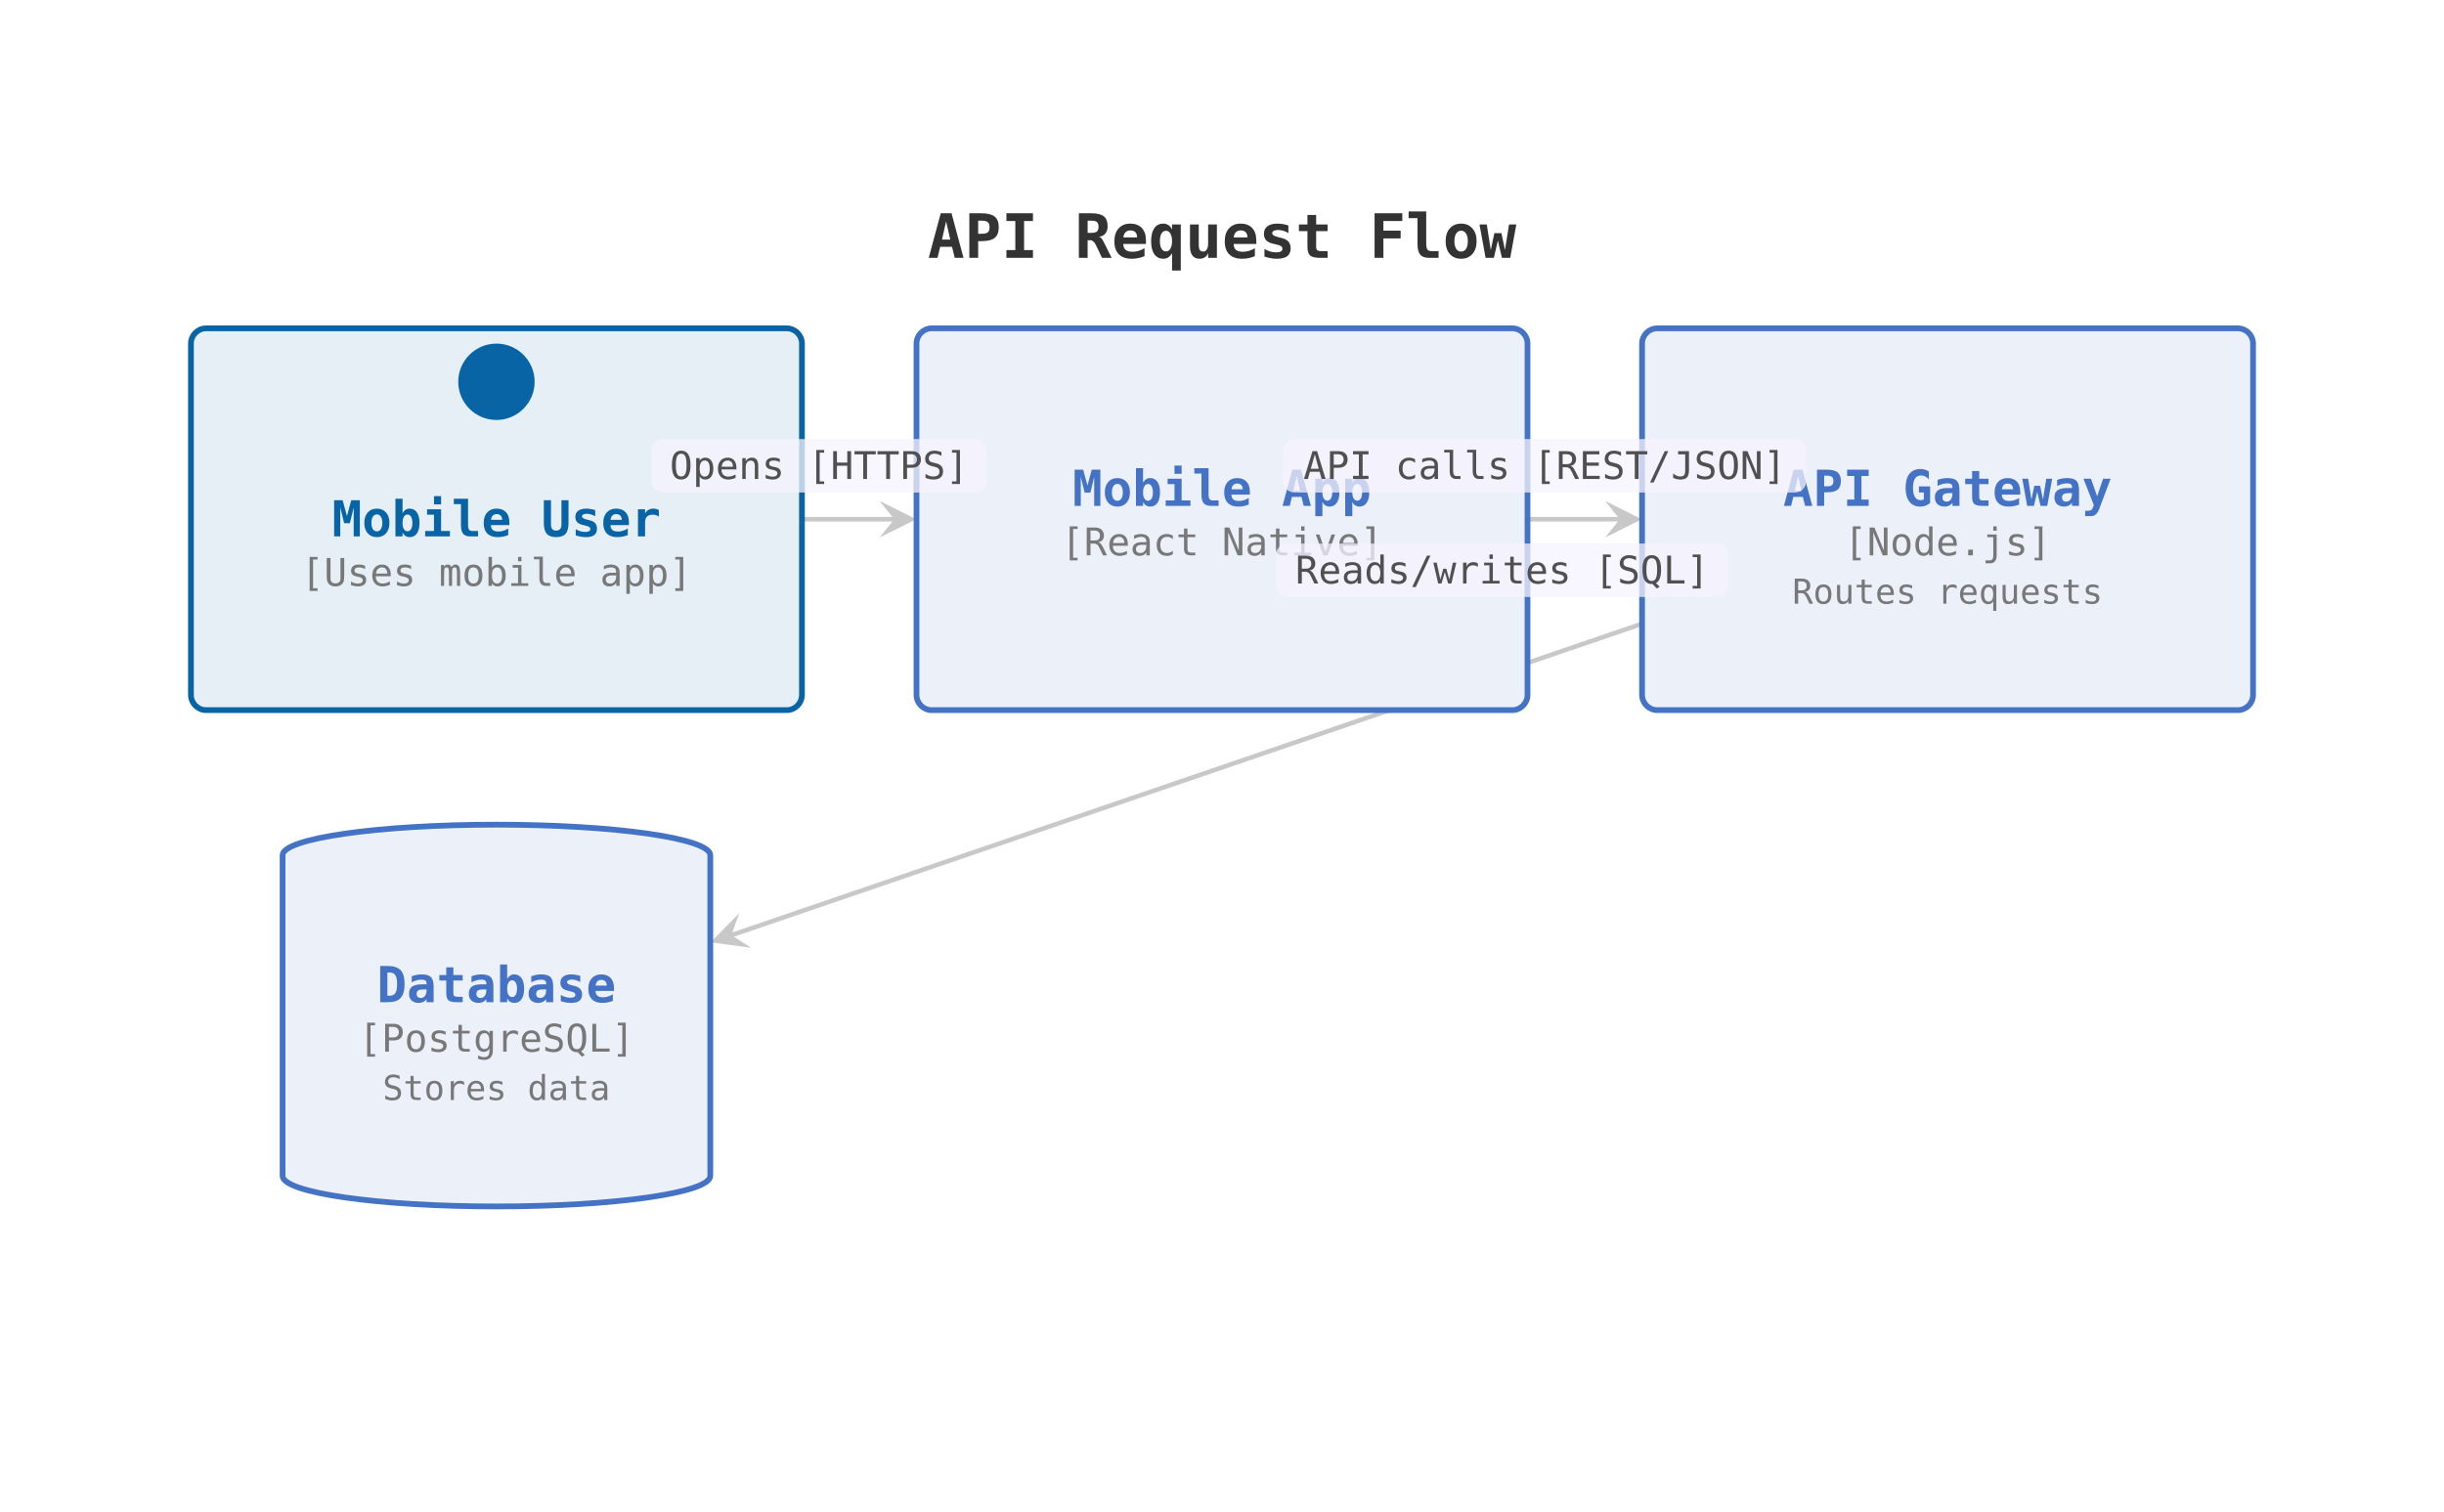
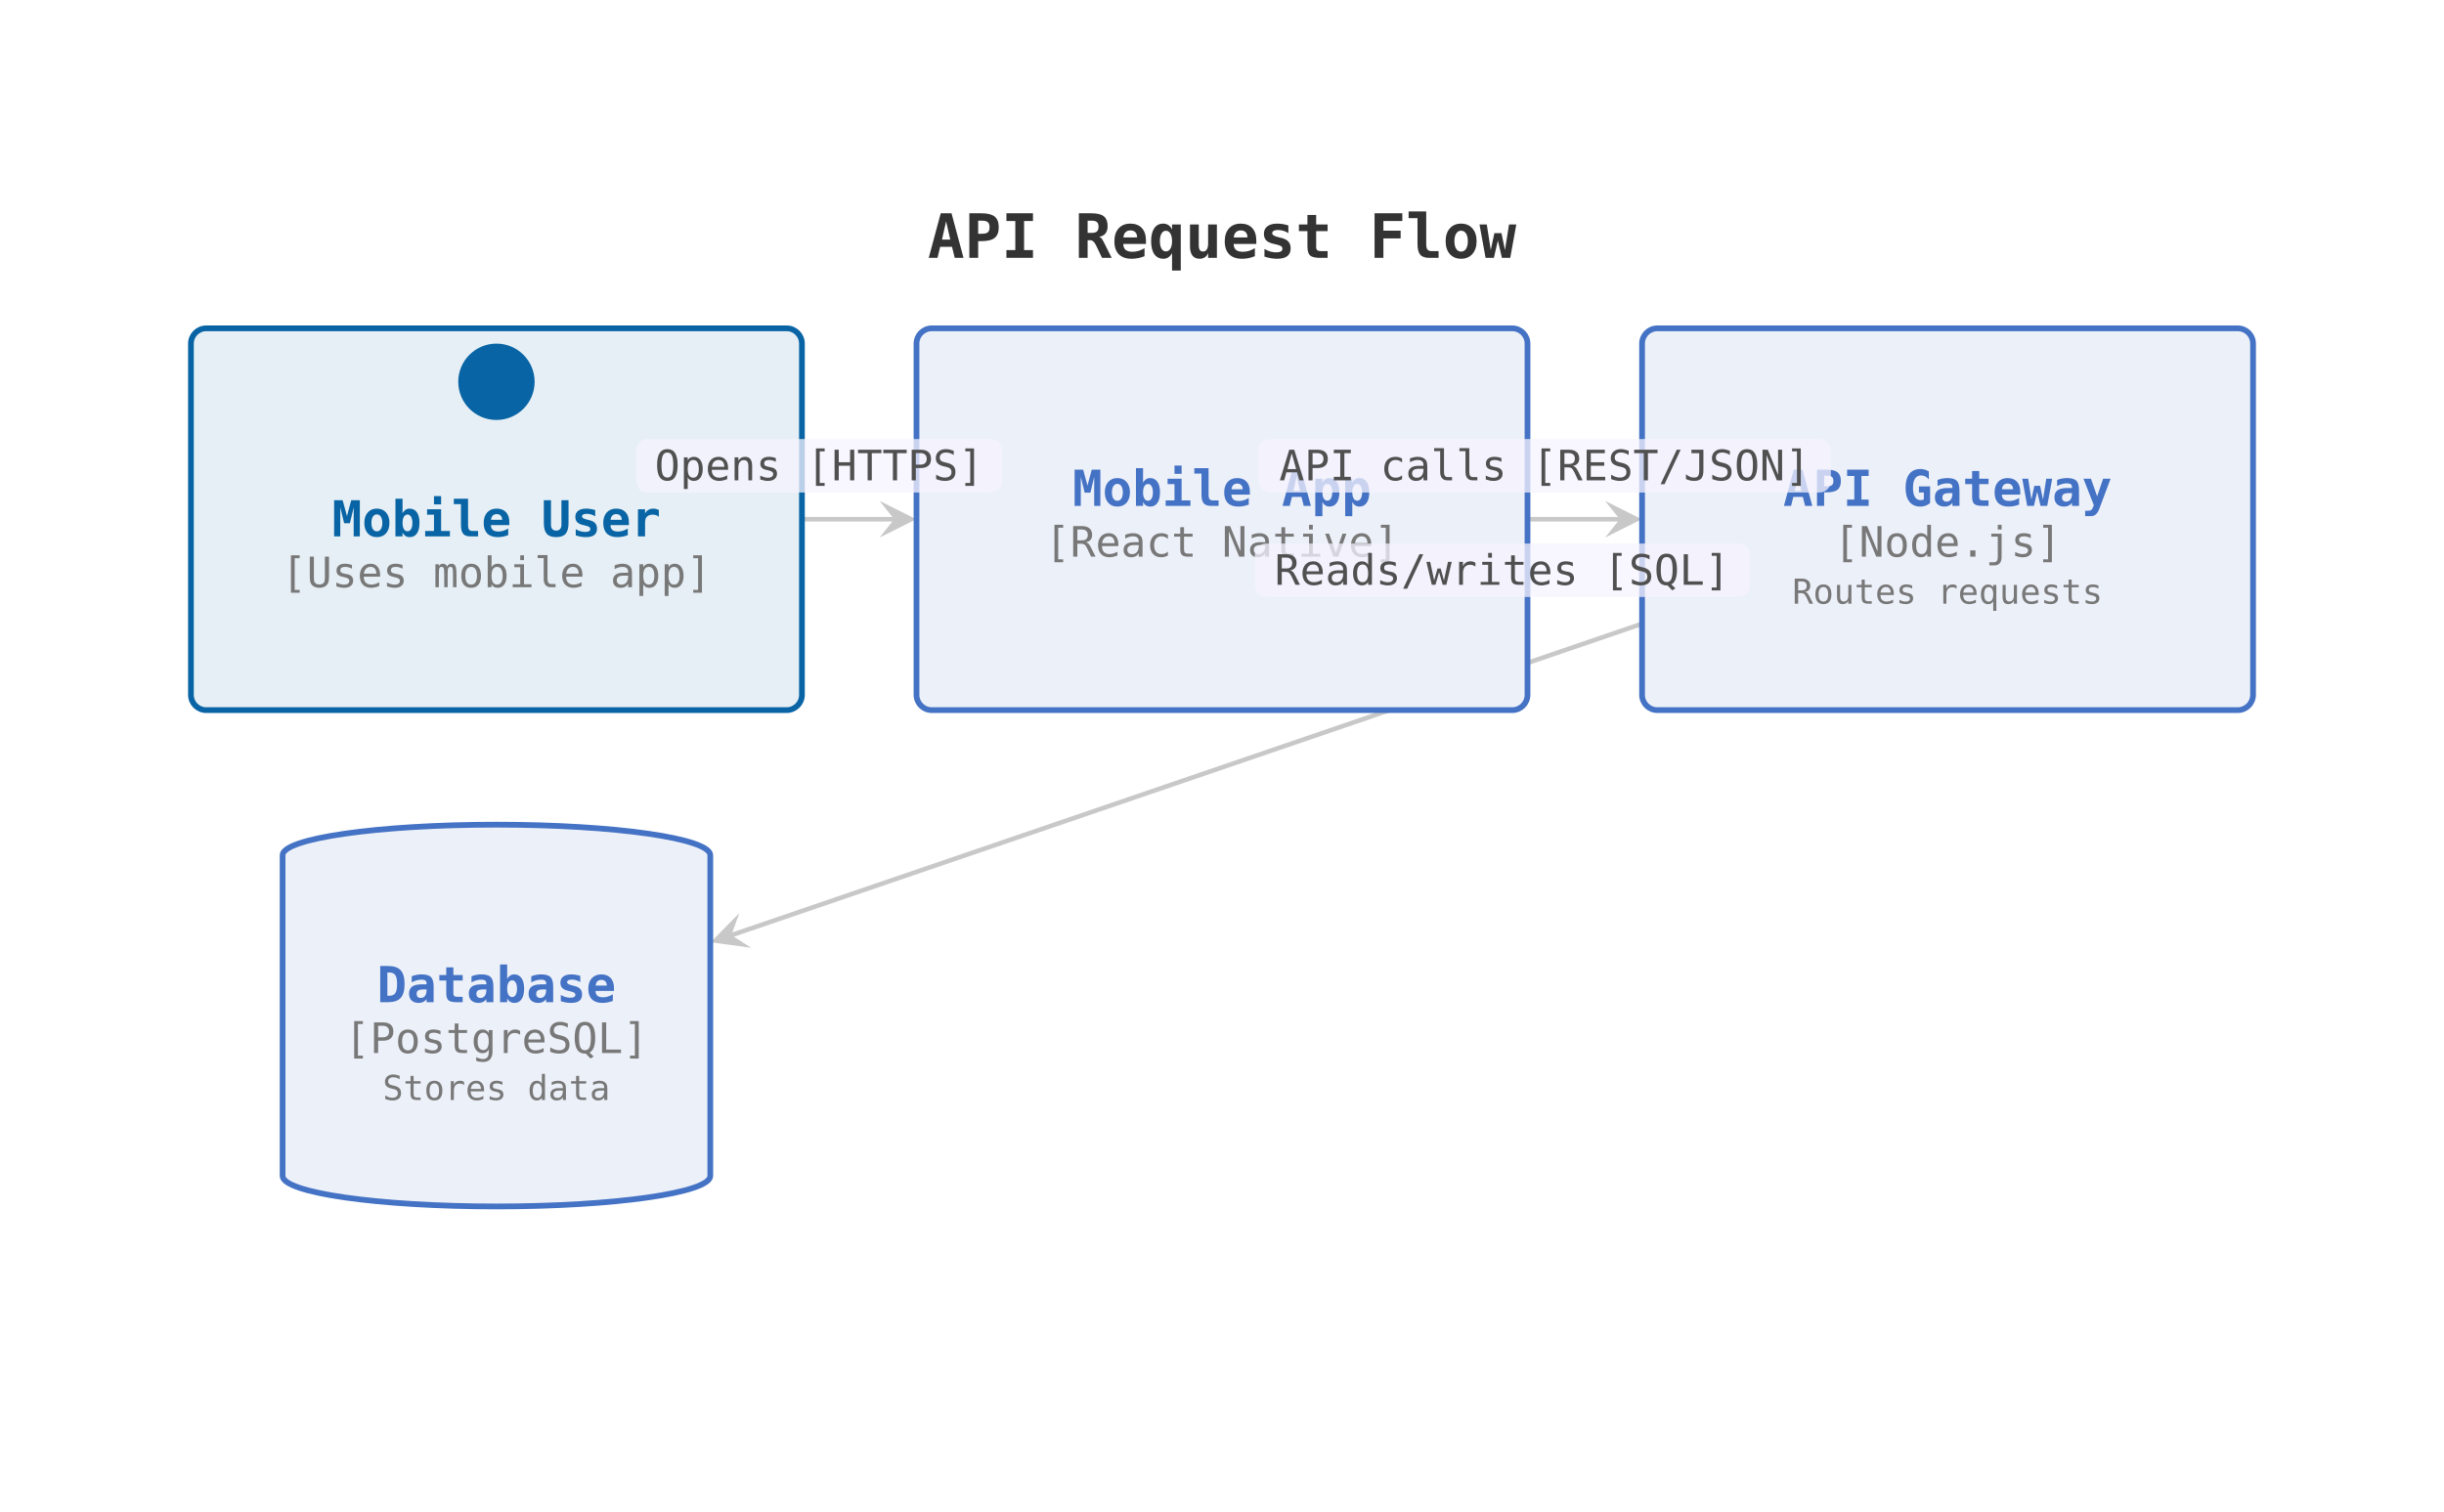
<svg xmlns="http://www.w3.org/2000/svg" viewBox="0 0 640 396" width="640" height="396">
  <defs>
    <marker id="arrow-point-c8c8c8" viewBox="0 0 10 10" refX="8" refY="5" markerWidth="8" markerHeight="8" orient="auto-start-reverse">
      <path d="M10 5 L0 10 L4 5 L0 0 Z" fill="#c8c8c8" />
    </marker>
  </defs>
  <g transform="translate(20, 20)">
    <text x="300" y="42" text-anchor="middle" dominant-baseline="central" font-size="16px" font-family="'Intel One Mono', 'SF Mono', 'Cascadia Code', 'JetBrains Mono', 'Fira Code', 'Consolas', 'Menlo', monospace" fill="#333333" font-weight="bold">API Request Flow</text>
    <path d="M190 116 L218 116" fill="none" stroke="#c8c8c8" stroke-width="1.2" marker-end="url(#arrow-point-c8c8c8)" />
    <path d="M380 116 L408 116" fill="none" stroke="#c8c8c8" stroke-width="1.2" marker-end="url(#arrow-point-c8c8c8)" />
    <path d="M410 143.37 L167.89 226.19" fill="none" stroke="#c8c8c8" stroke-width="1.2" marker-end="url(#arrow-point-c8c8c8)" />
    <rect x="30" y="66" width="160" height="100" rx="4" ry="4" fill="#e6eff5" stroke="#0864a4" stroke-width="1.5" />
    <circle cx="110" cy="80" r="10" fill="#0864a4" />
    <text x="110" y="116" text-anchor="middle" dominant-baseline="central" font-size="13px" font-family="'Intel One Mono', 'SF Mono', 'Cascadia Code', 'JetBrains Mono', 'Fira Code', 'Consolas', 'Menlo', monospace" fill="#0864a4" font-weight="bold">Mobile User</text>
-     <text x="110" y="130" text-anchor="middle" dominant-baseline="central" font-size="10px" font-family="'Intel One Mono', 'SF Mono', 'Cascadia Code', 'JetBrains Mono', 'Fira Code', 'Consolas', 'Menlo', monospace" fill="#787878">[Uses mobile app]</text>
+     <text x="110" y="130" text-anchor="middle" dominant-baseline="central" font-size="11px" font-family="'Intel One Mono', 'SF Mono', 'Cascadia Code', 'JetBrains Mono', 'Fira Code', 'Consolas', 'Menlo', monospace" fill="#787878">[Uses mobile app]</text>
    <rect x="220" y="66" width="160" height="100" rx="4" ry="4" fill="#ecf0f9" stroke="#4472c4" stroke-width="1.5" />
    <text x="300" y="108" text-anchor="middle" dominant-baseline="central" font-size="13px" font-family="'Intel One Mono', 'SF Mono', 'Cascadia Code', 'JetBrains Mono', 'Fira Code', 'Consolas', 'Menlo', monospace" fill="#4472c4" font-weight="bold">Mobile App</text>
-     <text x="300" y="122" text-anchor="middle" dominant-baseline="central" font-size="10px" font-family="'Intel One Mono', 'SF Mono', 'Cascadia Code', 'JetBrains Mono', 'Fira Code', 'Consolas', 'Menlo', monospace" fill="#787878">[React Native]</text>
+     <text x="300" y="122" text-anchor="middle" dominant-baseline="central" font-size="11px" font-family="'Intel One Mono', 'SF Mono', 'Cascadia Code', 'JetBrains Mono', 'Fira Code', 'Consolas', 'Menlo', monospace" fill="#787878">[React Native]</text>
    <rect x="410" y="66" width="160" height="100" rx="4" ry="4" fill="#ecf0f9" stroke="#4472c4" stroke-width="1.5" />
    <text x="490" y="108" text-anchor="middle" dominant-baseline="central" font-size="13px" font-family="'Intel One Mono', 'SF Mono', 'Cascadia Code', 'JetBrains Mono', 'Fira Code', 'Consolas', 'Menlo', monospace" fill="#4472c4" font-weight="bold">API Gateway</text>
-     <text x="490" y="122" text-anchor="middle" dominant-baseline="central" font-size="10px" font-family="'Intel One Mono', 'SF Mono', 'Cascadia Code', 'JetBrains Mono', 'Fira Code', 'Consolas', 'Menlo', monospace" fill="#787878">[Node.js]</text>
+     <text x="490" y="122" text-anchor="middle" dominant-baseline="central" font-size="11px" font-family="'Intel One Mono', 'SF Mono', 'Cascadia Code', 'JetBrains Mono', 'Fira Code', 'Consolas', 'Menlo', monospace" fill="#787878">[Node.js]</text>
    <text x="490" y="135" text-anchor="middle" dominant-baseline="central" font-size="9px" font-family="'Intel One Mono', 'SF Mono', 'Cascadia Code', 'JetBrains Mono', 'Fira Code', 'Consolas', 'Menlo', monospace" fill="#787878">Routes requests</text>
    <rect x="54" y="196" width="112" height="100" rx="56" ry="8" fill="#ecf0f9" stroke="#4472c4" stroke-width="1.5" />
    <text x="110" y="238" text-anchor="middle" dominant-baseline="central" font-size="13px" font-family="'Intel One Mono', 'SF Mono', 'Cascadia Code', 'JetBrains Mono', 'Fira Code', 'Consolas', 'Menlo', monospace" fill="#4472c4" font-weight="bold">Database</text>
-     <text x="110" y="252" text-anchor="middle" dominant-baseline="central" font-size="10px" font-family="'Intel One Mono', 'SF Mono', 'Cascadia Code', 'JetBrains Mono', 'Fira Code', 'Consolas', 'Menlo', monospace" fill="#787878">[PostgreSQL]</text>
+     <text x="110" y="252" text-anchor="middle" dominant-baseline="central" font-size="11px" font-family="'Intel One Mono', 'SF Mono', 'Cascadia Code', 'JetBrains Mono', 'Fira Code', 'Consolas', 'Menlo', monospace" fill="#787878">[PostgreSQL]</text>
    <text x="110" y="265" text-anchor="middle" dominant-baseline="central" font-size="9px" font-family="'Intel One Mono', 'SF Mono', 'Cascadia Code', 'JetBrains Mono', 'Fira Code', 'Consolas', 'Menlo', monospace" fill="#787878">Stores data</text>
-     <rect x="150.57" y="95" width="87.86" height="14" rx="3" ry="3" fill="#f5f3ffbf" />
-     <text x="194.5" y="102" text-anchor="middle" dominant-baseline="central" font-size="10px" font-family="'Intel One Mono', 'SF Mono', 'Cascadia Code', 'JetBrains Mono', 'Fira Code', 'Consolas', 'Menlo', monospace" fill="#505050">Opens [HTTPS]</text>
-     <rect x="316" y="95" width="137" height="14" rx="3" ry="3" fill="#f5f3ffbf" />
-     <text x="384.5" y="102" text-anchor="middle" dominant-baseline="central" font-size="10px" font-family="'Intel One Mono', 'SF Mono', 'Cascadia Code', 'JetBrains Mono', 'Fira Code', 'Consolas', 'Menlo', monospace" fill="#505050">API calls [REST/JSON]</text>
-     <rect x="314.11" y="122.37" width="118.57" height="14" rx="3" ry="3" fill="#f5f3ffbf" />
-     <text x="373.4" y="129.37" text-anchor="middle" dominant-baseline="central" font-size="10px" font-family="'Intel One Mono', 'SF Mono', 'Cascadia Code', 'JetBrains Mono', 'Fira Code', 'Consolas', 'Menlo', monospace" fill="#505050">Reads/writes [SQL]</text>
+     <rect x="146.58" y="95" width="95.84" height="14" rx="3" ry="3" fill="#f5f3ffbf" />
+     <text x="194.5" y="102" text-anchor="middle" dominant-baseline="central" font-size="11px" font-family="'Intel One Mono', 'SF Mono', 'Cascadia Code', 'JetBrains Mono', 'Fira Code', 'Consolas', 'Menlo', monospace" fill="#505050">Opens [HTTPS]</text>
+     <rect x="309.55" y="95" width="149.9" height="14" rx="3" ry="3" fill="#f5f3ffbf" />
+     <text x="384.5" y="102" text-anchor="middle" dominant-baseline="central" font-size="11px" font-family="'Intel One Mono', 'SF Mono', 'Cascadia Code', 'JetBrains Mono', 'Fira Code', 'Consolas', 'Menlo', monospace" fill="#505050">API calls [REST/JSON]</text>
+     <rect x="308.59" y="122.37" width="129.63" height="14" rx="3" ry="3" fill="#f5f3ffbf" />
+     <text x="373.4" y="129.37" text-anchor="middle" dominant-baseline="central" font-size="11px" font-family="'Intel One Mono', 'SF Mono', 'Cascadia Code', 'JetBrains Mono', 'Fira Code', 'Consolas', 'Menlo', monospace" fill="#505050">Reads/writes [SQL]</text>
  </g>
</svg>
